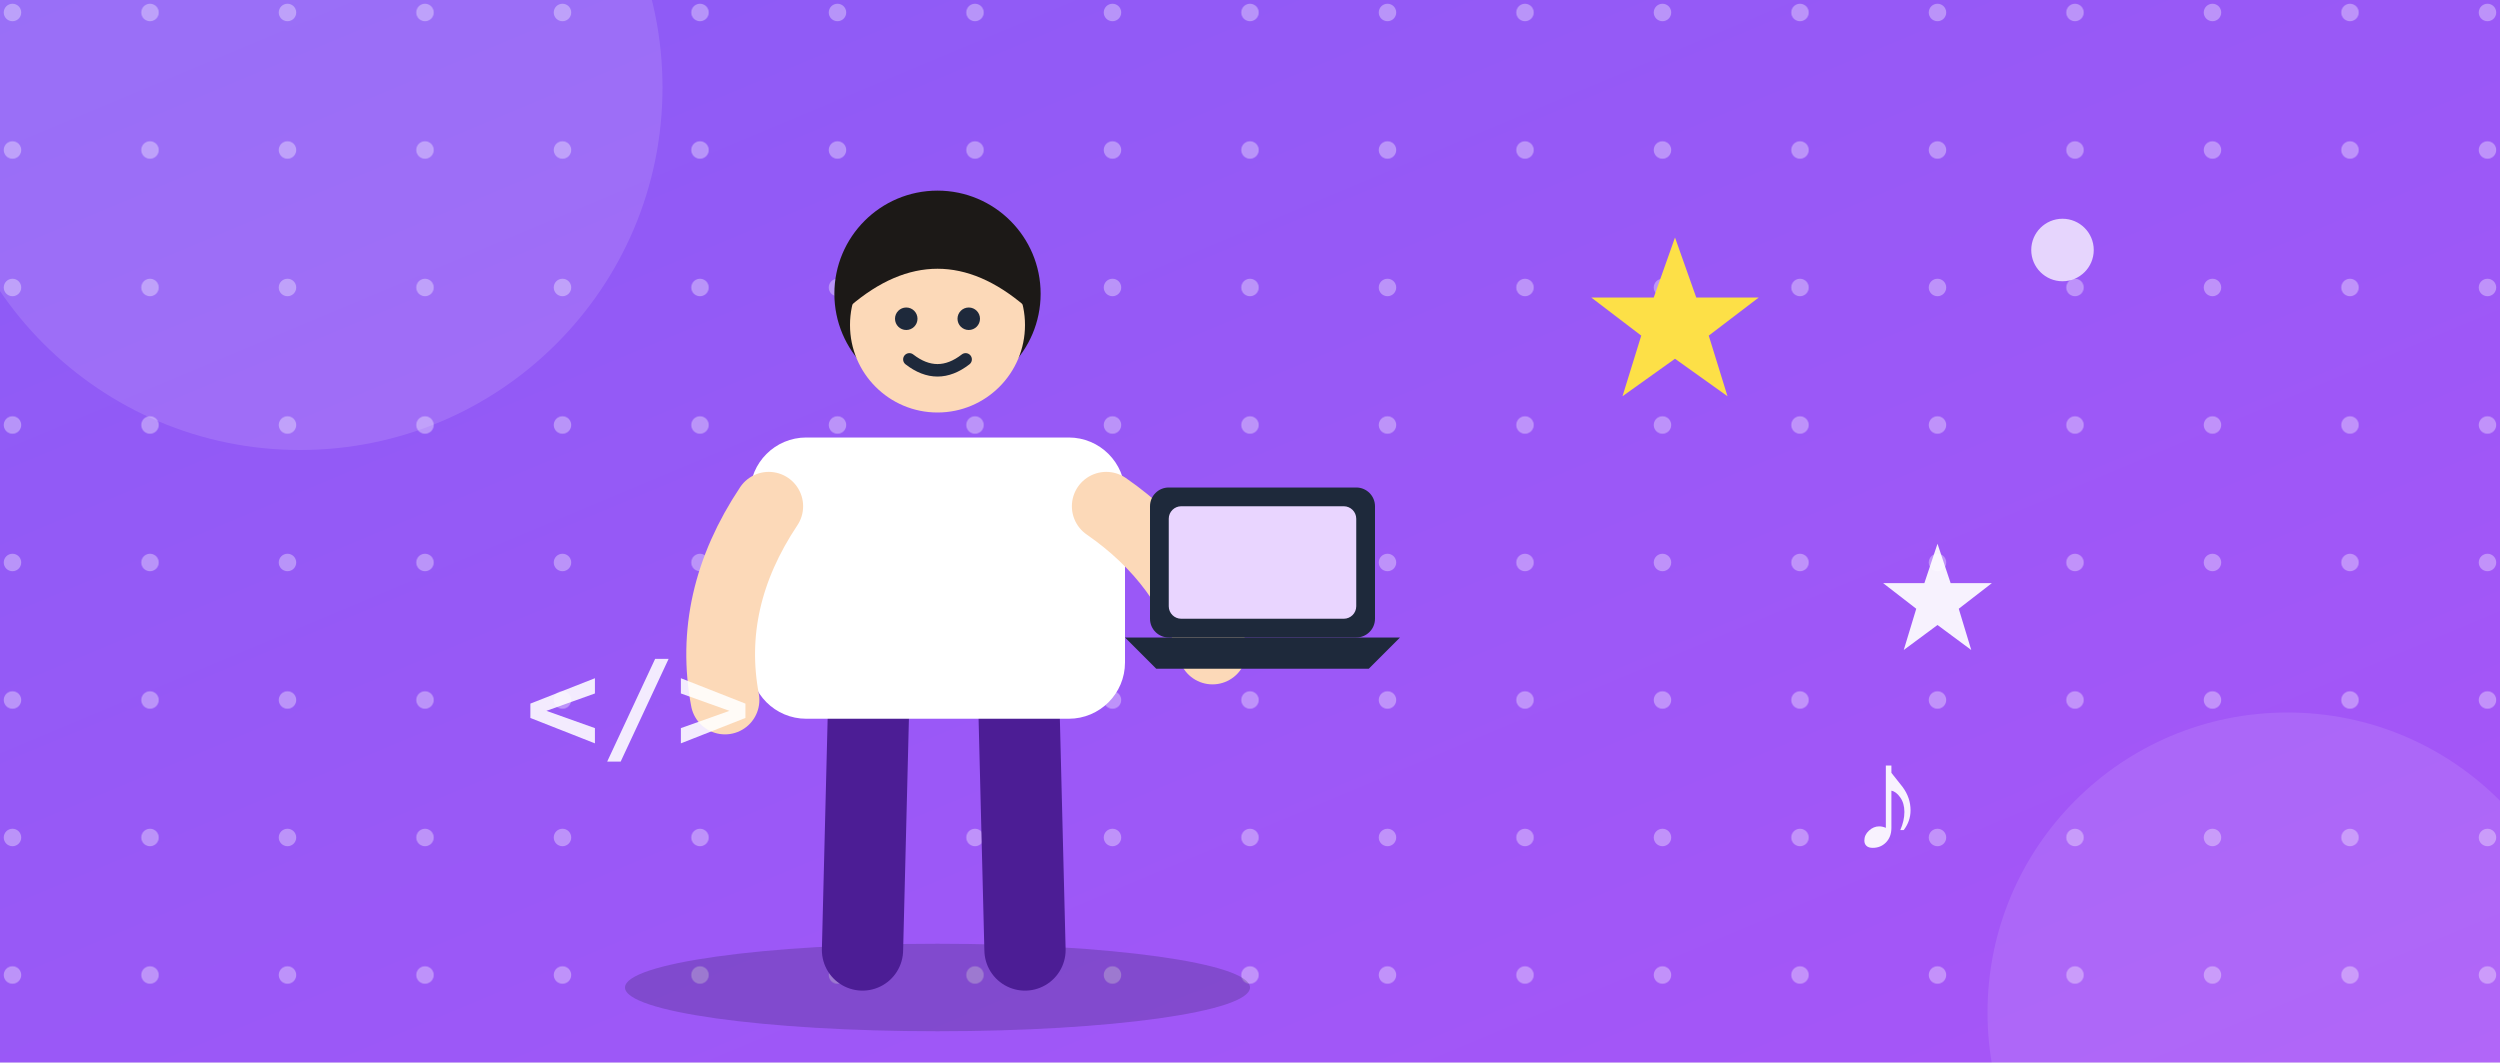
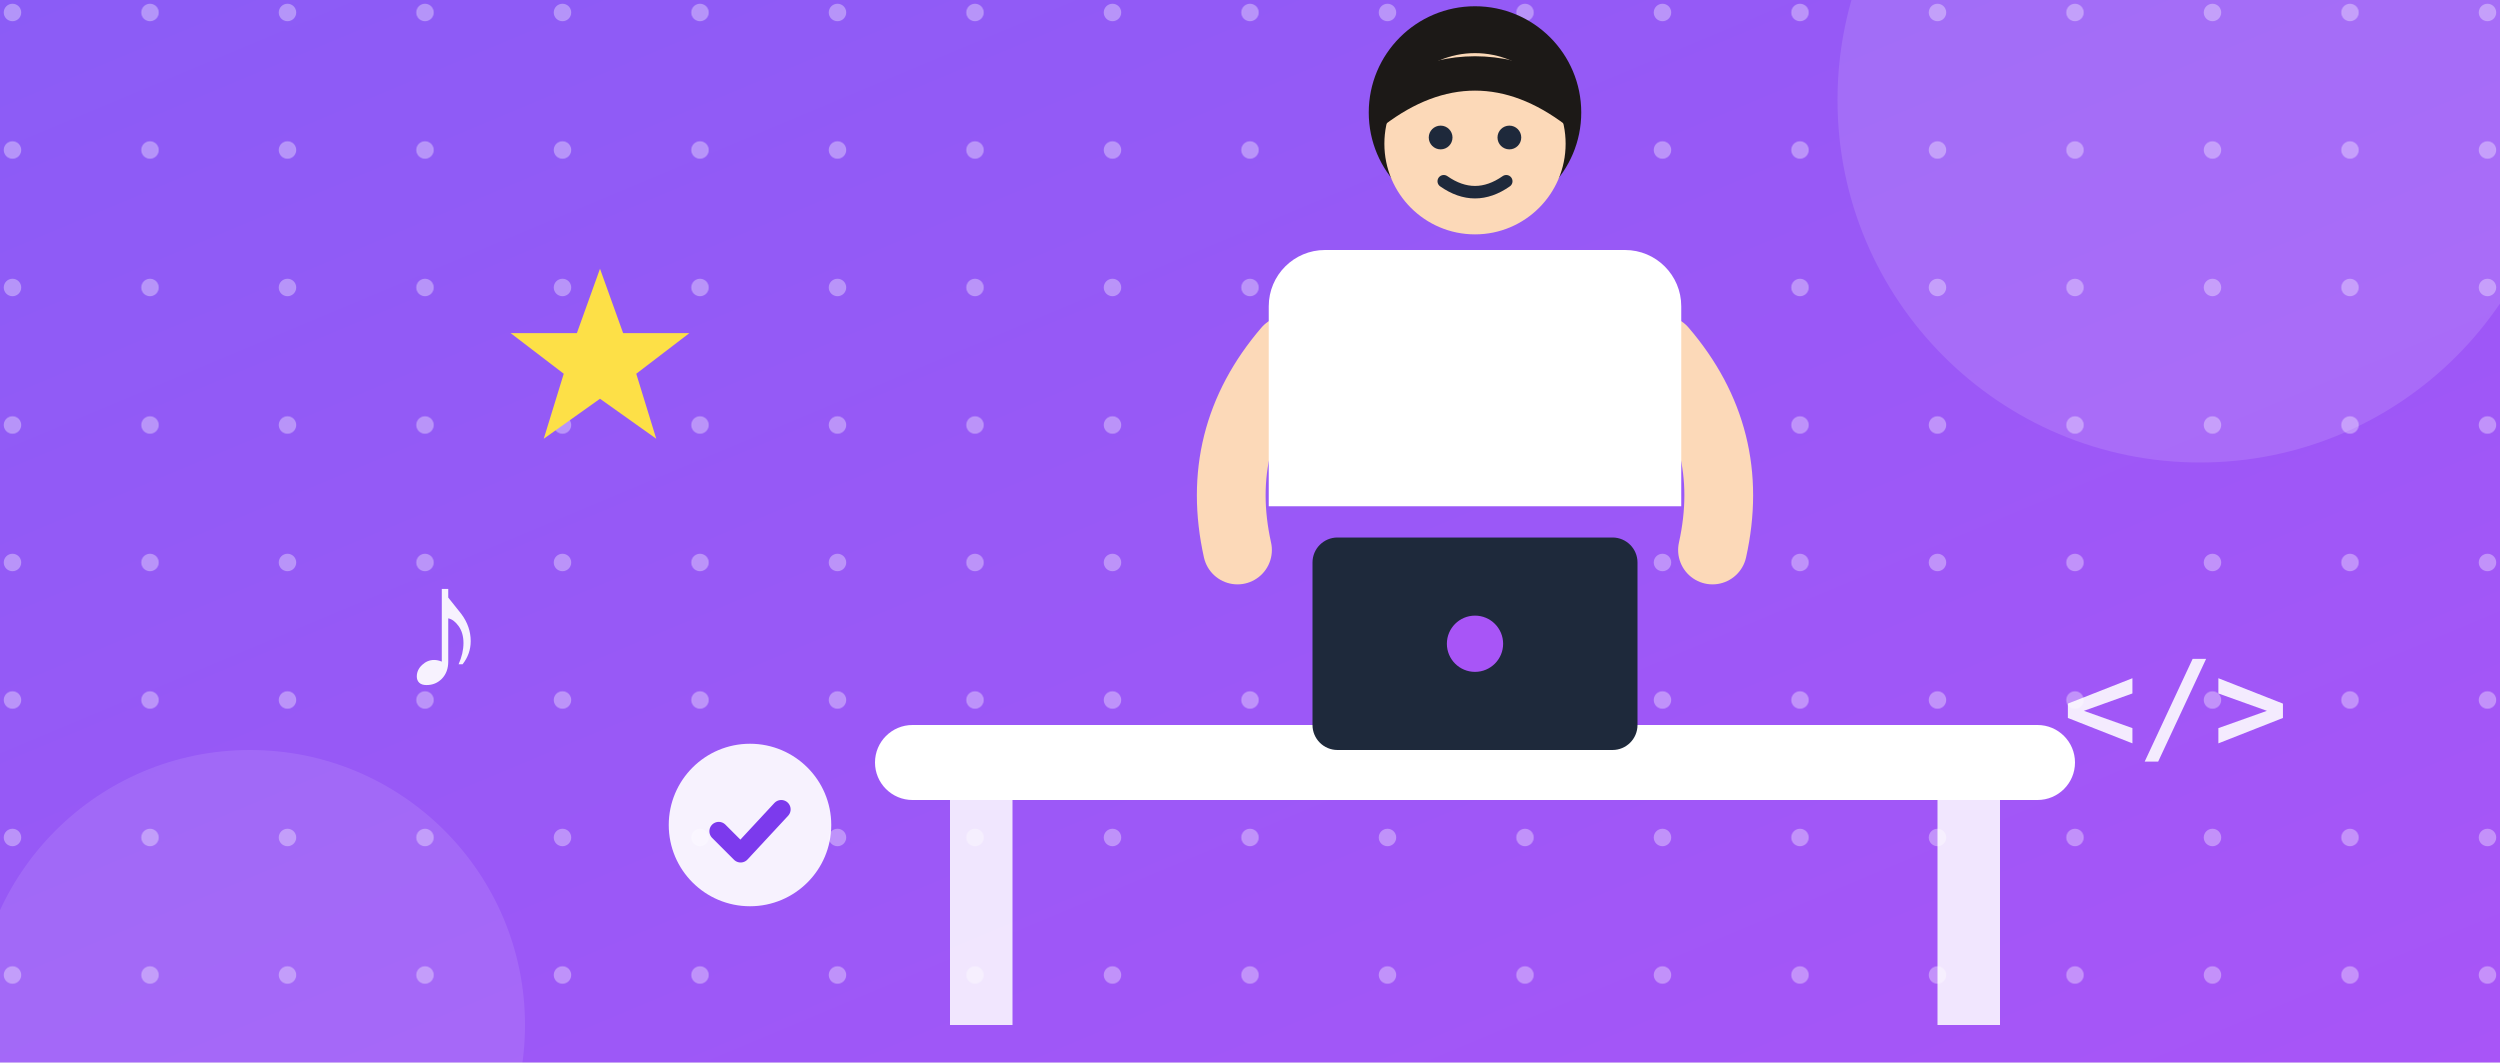
<svg xmlns="http://www.w3.org/2000/svg" viewBox="0 0 400 170" role="img" aria-label="AI Creator, Grades 7-8">
  <defs>
    <linearGradient id="bg" x1="0" y1="0" x2="1" y2="1">
      <stop offset="0" stop-color="#8b5cf6" />
      <stop offset="1" stop-color="#a855f7" />
    </linearGradient>
    <pattern id="dots" width="22" height="22" patternUnits="userSpaceOnUse">
      <circle cx="2" cy="2" r="1.4" fill="rgba(255,255,255,0.35)" />
    </pattern>
  </defs>
  <rect width="400" height="170" fill="url(#bg)" />
  <rect width="400" height="170" fill="url(#dots)" />
-   <circle cx="48" cy="14" r="58" fill="rgba(255,255,255,0.12)" />
-   <circle cx="366" cy="162" r="48" fill="rgba(255,255,255,0.10)" />
-   <ellipse cx="150" cy="158" rx="50" ry="7" fill="rgba(15,23,42,0.20)" />
-   <g transform="translate(150,106)">
-     <path d="M-11 6 L-12 46" stroke="#4c1d95" stroke-width="13" stroke-linecap="round" />
-     <path d="M13 6 L14 46" stroke="#4c1d95" stroke-width="13" stroke-linecap="round" />
-     <path d="M-21 -36 h42 a9 9 0 0 1 9 9 v27 a9 9 0 0 1 -9 9 h-42 a9 9 0 0 1 -9 -9 v-27 a9 9 0 0 1 9 -9 z" fill="#ffffff" />
-     <path d="M-27 -25 Q -37 -10 -34 6" stroke="#fcd9b8" stroke-width="11" stroke-linecap="round" fill="none" />
-     <path d="M27 -25 Q 40 -16 44 -2" stroke="#fcd9b8" stroke-width="11" stroke-linecap="round" fill="none" />
-     <g transform="translate(52,-4)">
-       <rect x="-18" y="-24" width="36" height="24" rx="3" fill="#1e293b" />
-       <rect x="-15" y="-21" width="30" height="18" rx="2" fill="#e9d5ff" />
-       <path d="M-22 0 L22 0 L17 5 L-17 5 Z" fill="#1e293b" />
-     </g>
-     <circle cx="0" cy="-59" r="16.5" fill="#1c1917" />
-     <circle cx="0" cy="-54" r="14" fill="#fcd9b8" />
-     <path d="M-14 -57 q14 -12 28 0 l-2 -8 q-12 -7 -24 0 z" fill="#1c1917" />
-     <circle cx="-5" cy="-55" r="1.8" fill="#1e293b" />
-     <circle cx="5" cy="-55" r="1.8" fill="#1e293b" />
-     <path d="M-4.5 -48.5 Q 0 -45 4.5 -48.5" stroke="#1e293b" stroke-width="2" stroke-linecap="round" fill="none" />
+   <circle cx="352" cy="16" r="58" fill="rgba(255,255,255,0.12)" />
+   <circle cx="40" cy="164" r="44" fill="rgba(255,255,255,0.10)" />
+   <g transform="translate(236,74)">
+     <path d="M-30 -18 Q -42 -4 -38 14" stroke="#fcd9b8" stroke-width="11" stroke-linecap="round" fill="none" />
+     <path d="M30 -18 Q 42 -4 38 14" stroke="#fcd9b8" stroke-width="11" stroke-linecap="round" fill="none" />
+     <path d="M-24 -34 h48 a9 9 0 0 1 9 9 v32 h-66 v-32 a9 9 0 0 1 9 -9 z" fill="#ffffff" />
+     <circle cx="0" cy="-56" r="17" fill="#1c1917" />
+     <circle cx="0" cy="-51" r="14.5" fill="#fcd9b8" />
+     <path d="M-14.5 -54 q14.5 -11 29 0 l-2 -8 q-12.5 -6 -25 0 z" fill="#1c1917" />
+     <circle cx="-5.5" cy="-52" r="1.9" fill="#1e293b" />
+     <circle cx="5.5" cy="-52" r="1.9" fill="#1e293b" />
+     <path d="M-5 -45 Q 0 -41.5 5 -45" stroke="#1e293b" stroke-width="2" stroke-linecap="round" fill="none" />
  </g>
-   <g transform="translate(268,52)" fill="#fde047">
-     <path d="M0 -14 L3.4 -4.4 L13.4 -4.4 L5.4 1.7 L8.4 11.4 L0 5.4 L-8.4 11.4 L-5.4 1.7 L-13.4 -4.4 L-3.4 -4.4 Z" />
+   <g transform="translate(236,132)">
+     <rect x="-96" y="-16" width="192" height="12" rx="6" fill="#ffffff" />
+     <rect x="-84" y="-4" width="10" height="36" fill="#ffffff" opacity="0.85" />
+     <rect x="74" y="-4" width="10" height="36" fill="#ffffff" opacity="0.85" />
+     <rect x="-26" y="-46" width="52" height="34" rx="4" fill="#1e293b" />
+     <circle cx="0" cy="-29" r="4.5" fill="#a855f7" />
  </g>
-   <g transform="translate(310,96)" fill="#ffffff" opacity="0.92">
-     <path d="M0 -9 L2.1 -2.7 L8.7 -2.7 L3.4 1.4 L5.4 8 L0 4 L-5.4 8 L-3.4 1.4 L-8.7 -2.7 L-2.1 -2.7 Z" />
+   <g transform="translate(96,58)" fill="#fde047">
+     <path d="M0 -15 L3.7 -4.7 L14.3 -4.7 L5.8 1.8 L9 12.2 L0 5.8 L-9 12.2 L-5.8 1.8 L-14.3 -4.7 L-3.7 -4.7 Z" />
  </g>
-   <g transform="translate(296,136)" font-family="Arial, sans-serif" font-weight="bold" font-size="24" fill="#ffffff" opacity="0.92">
+   <g transform="translate(64,110)" font-family="Arial, sans-serif" font-weight="bold" font-size="28" fill="#ffffff" opacity="0.92">
    <text>♪</text>
  </g>
-   <g transform="translate(84,120)" font-family="monospace" font-weight="bold" font-size="20" fill="#ffffff" opacity="0.88">
+   <g transform="translate(120,132)">
+     <circle cx="0" cy="0" r="13" fill="#ffffff" opacity="0.92" />
+     <path d="M-5 1 l3.5 3.5 l6.5 -7" stroke="#7c3aed" stroke-width="3" stroke-linecap="round" stroke-linejoin="round" fill="none" />
+   </g>
+   <g transform="translate(330,120)" font-family="monospace" font-weight="bold" font-size="20" fill="#ffffff" opacity="0.88">
    <text>&lt;/&gt;</text>
  </g>
-   <circle cx="330" cy="40" r="5" fill="rgba(255,255,255,0.75)" />
</svg>
